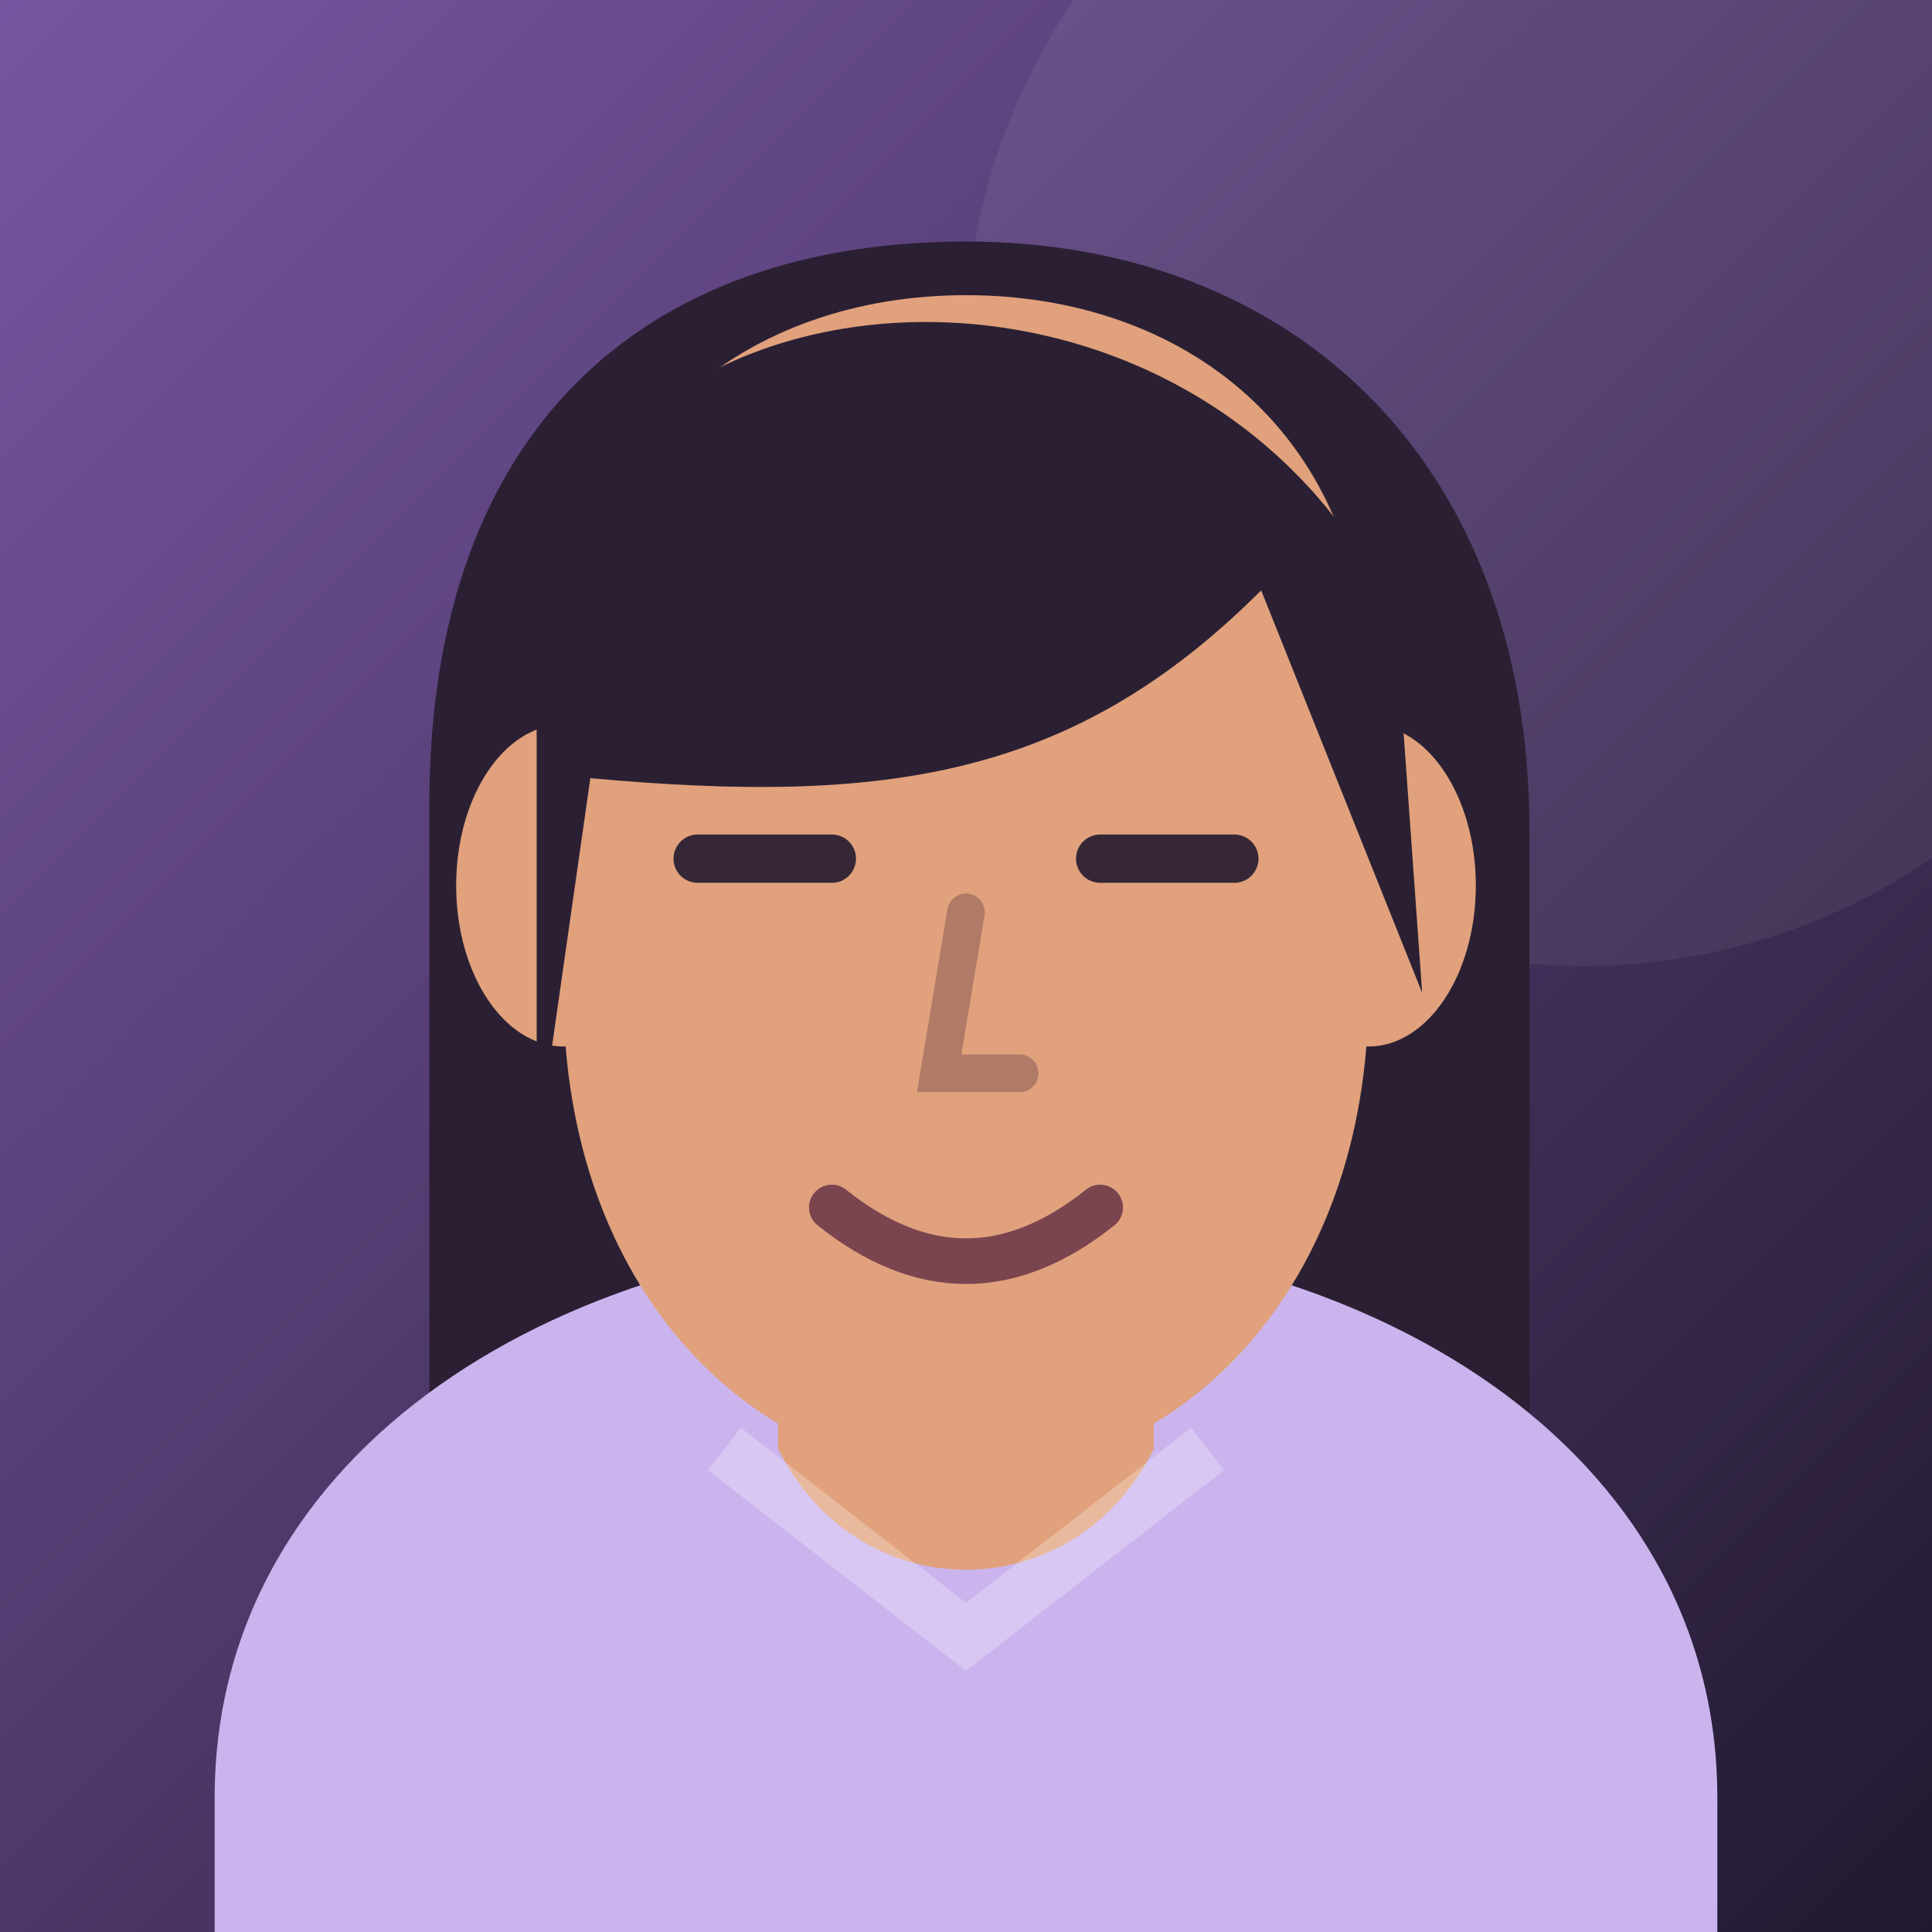
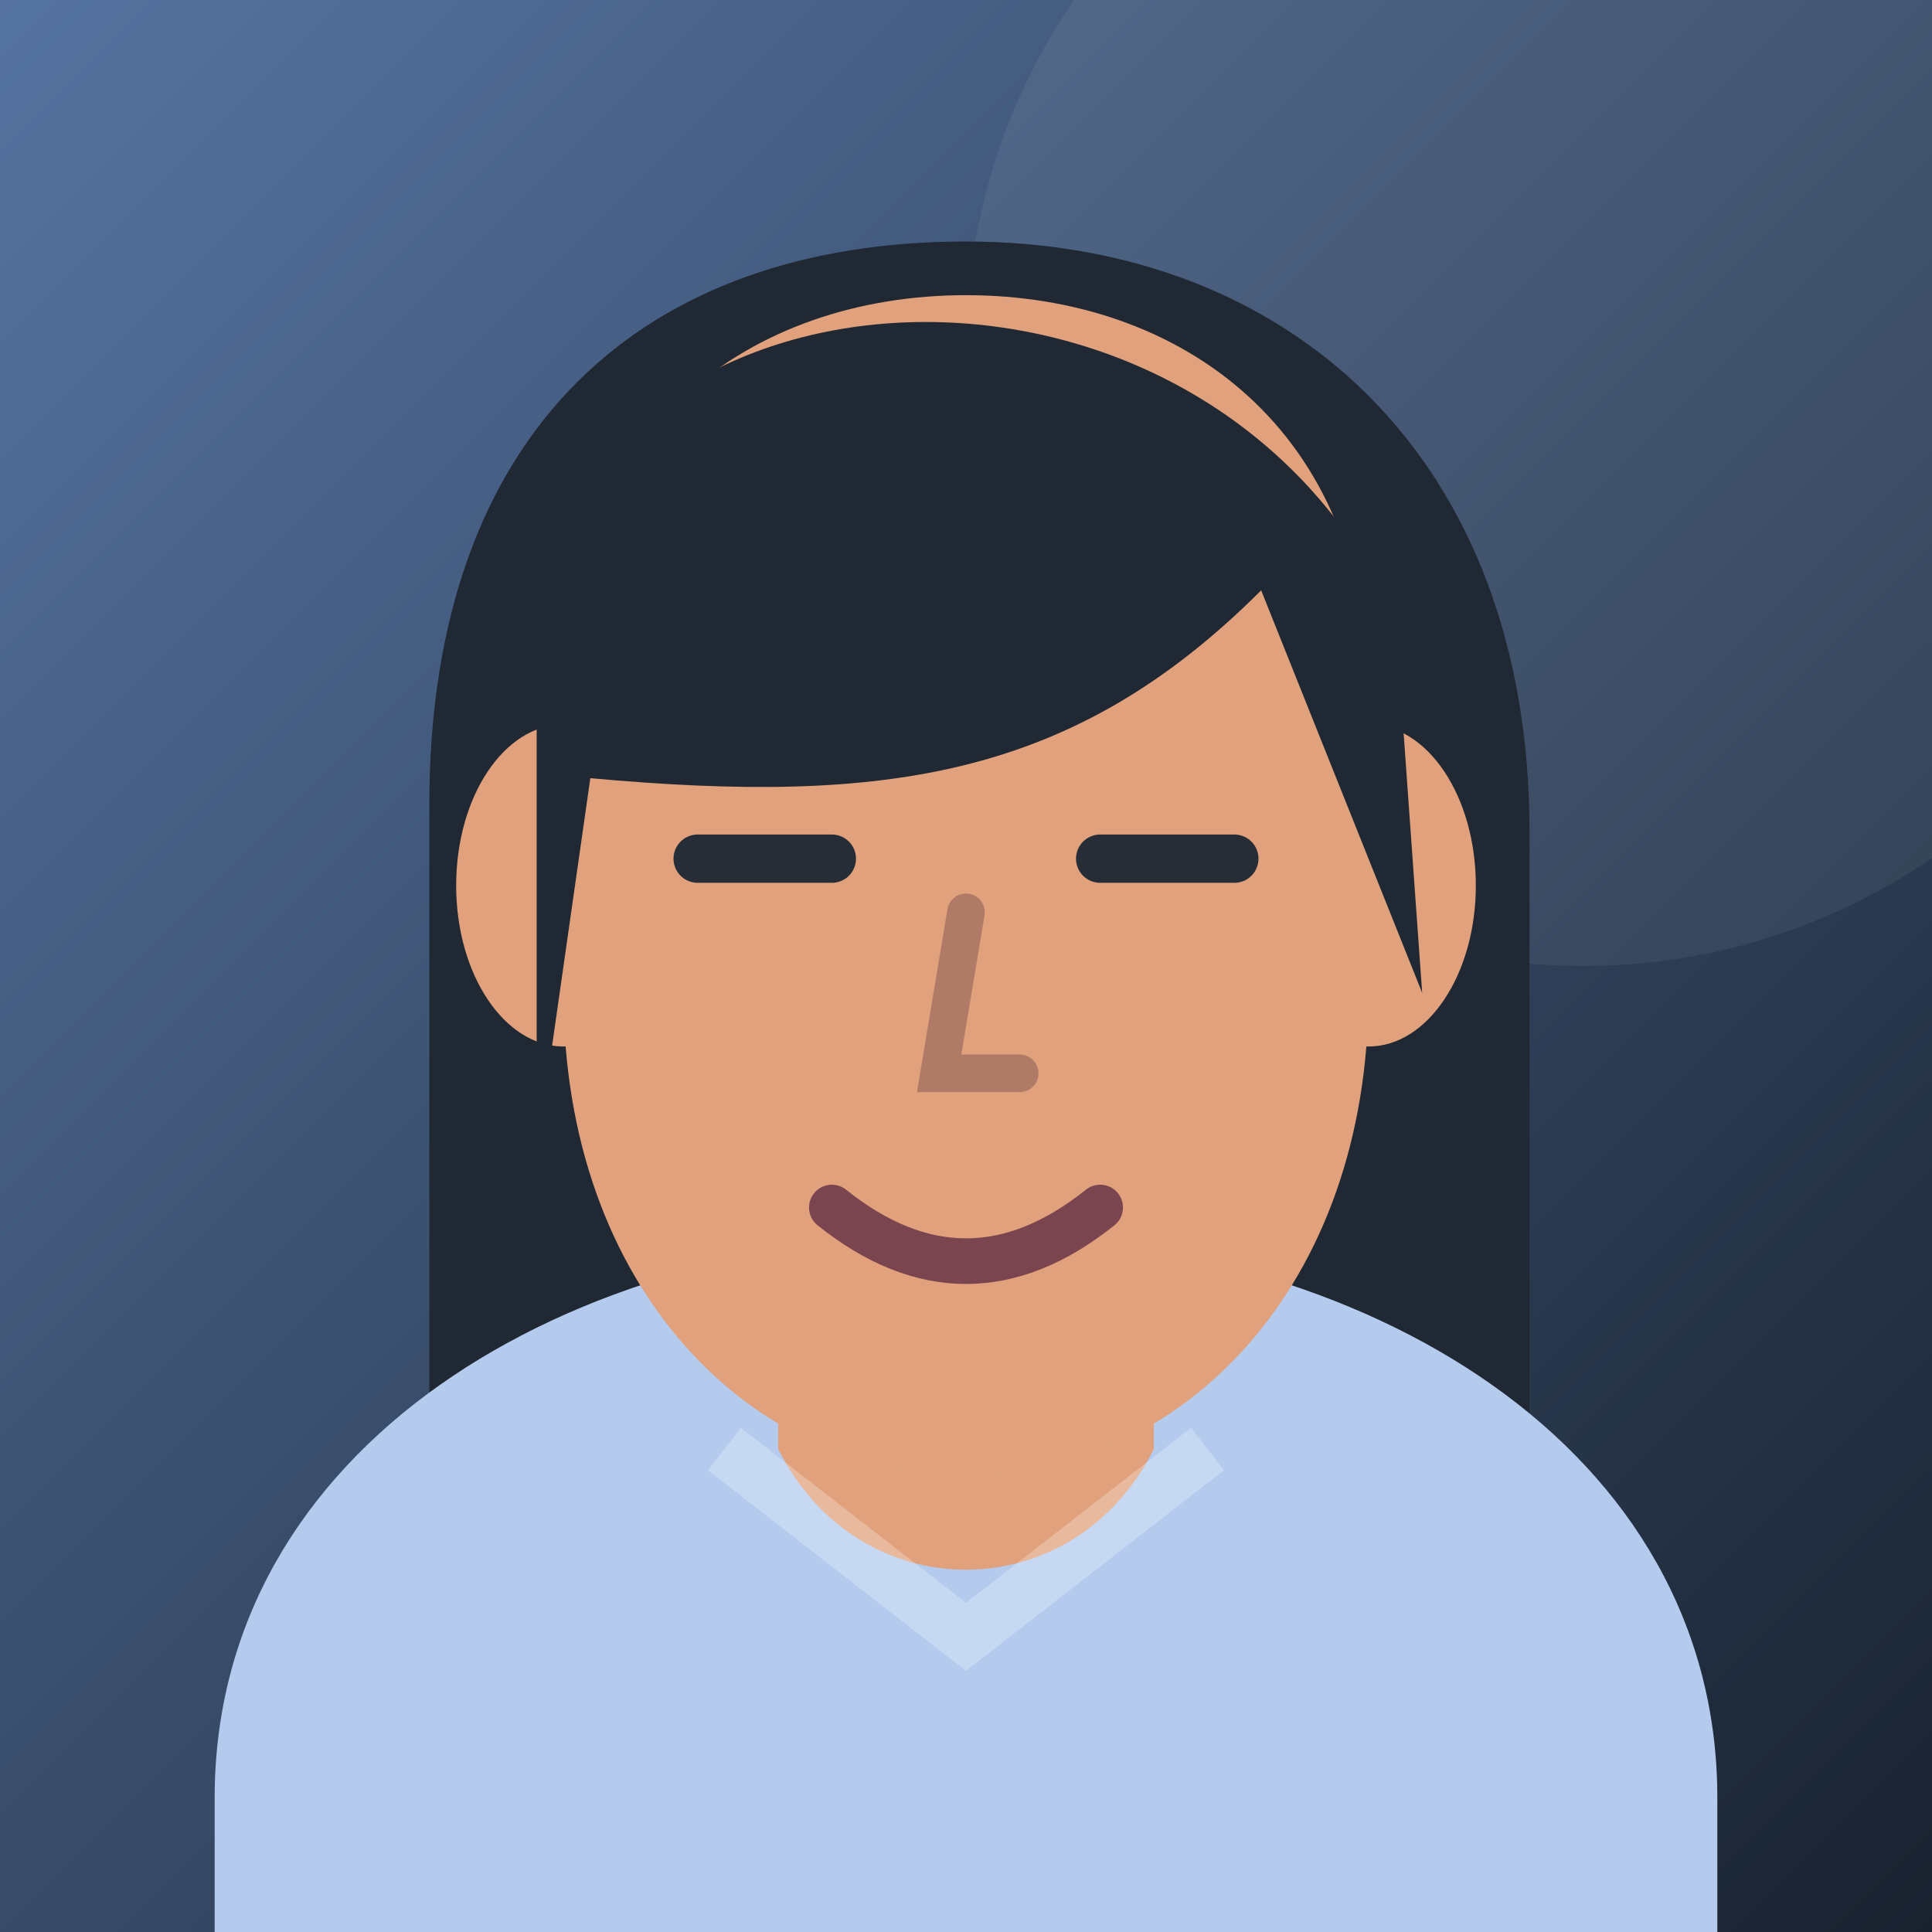
<svg xmlns="http://www.w3.org/2000/svg" width="72" height="72" viewBox="0 0 72 72">
  <defs>
    <linearGradient id="bg" x2="1" y2="1">
-       <stop stop-color="#7756a1" />
-       <stop offset="1" stop-color="#21192f" />
+       <stop stop-color="#5674a1" />
+       <stop offset="1" stop-color="#19222f" />
    </linearGradient>
  </defs>
  <path fill="url(#bg)" d="M0 0h72v72H0z" />
  <circle cx="59" cy="13" r="23" fill="#fff" opacity=".06" />
-   <path fill="#2b2033" d="M16 42V30c0-14 8-21 20-21s21 8 21 22v24H16Z" />
-   <path fill="#cbb4ee" d="M8 74v-7c0-13 13-21 28-21s28 8 28 21v7Z" />
+   <path fill="#202833" d="M16 42V30c0-14 8-21 20-21s21 8 21 22v24H16Z" />
+   <path fill="#b4cbee" d="M8 74v-7c0-13 13-21 28-21s28 8 28 21v7Z" />
  <path fill="#e0a17c" d="M29 40h14v14c-3 6-11 6-14 0Z" />
-   <path fill="#442535" opacity=".14" d="M29 42h14v9c-6 1-11-1-14-4Z" />
+   <path fill="#253144" opacity=".14" d="M29 42h14v9c-6 1-11-1-14-4Z" />
  <ellipse cx="21" cy="33" rx="4" ry="6" fill="#e0a17c" />
  <ellipse cx="51" cy="33" rx="4" ry="6" fill="#e0a17c" />
  <path fill="#e0a17c" d="M21 26c0-10 7-15 15-15s15 5 15 15v11c0 11-7 18-15 18s-15-7-15-18Z" />
-   <path fill="#2b2033" d="M20 31V22C23 9 45 8 52 23l1 14-6-15c-7 7-14 8-25 7l-2 14Z" />
-   <path d="M26 32h5m10 0h5" stroke="#352736" stroke-width="1.8" stroke-linecap="round" />
+   <path fill="#202833" d="M20 31V22C23 9 45 8 52 23l1 14-6-15c-7 7-14 8-25 7l-2 14Z" />
+   <path d="M26 32h5m10 0h5" stroke="#272d36" stroke-width="1.8" stroke-linecap="round" />
  <path d="m36 34-1 6h3" fill="none" stroke="#553541" stroke-opacity=".35" stroke-width="1.4" stroke-linecap="round" />
  <path d="M31 45q5 4 10 0" fill="none" stroke="#7b4550" stroke-width="1.7" stroke-linecap="round" />
  <path d="m27 54 9 7 9-7" fill="none" stroke="#fff" stroke-opacity=".25" stroke-width="2" />
</svg>
